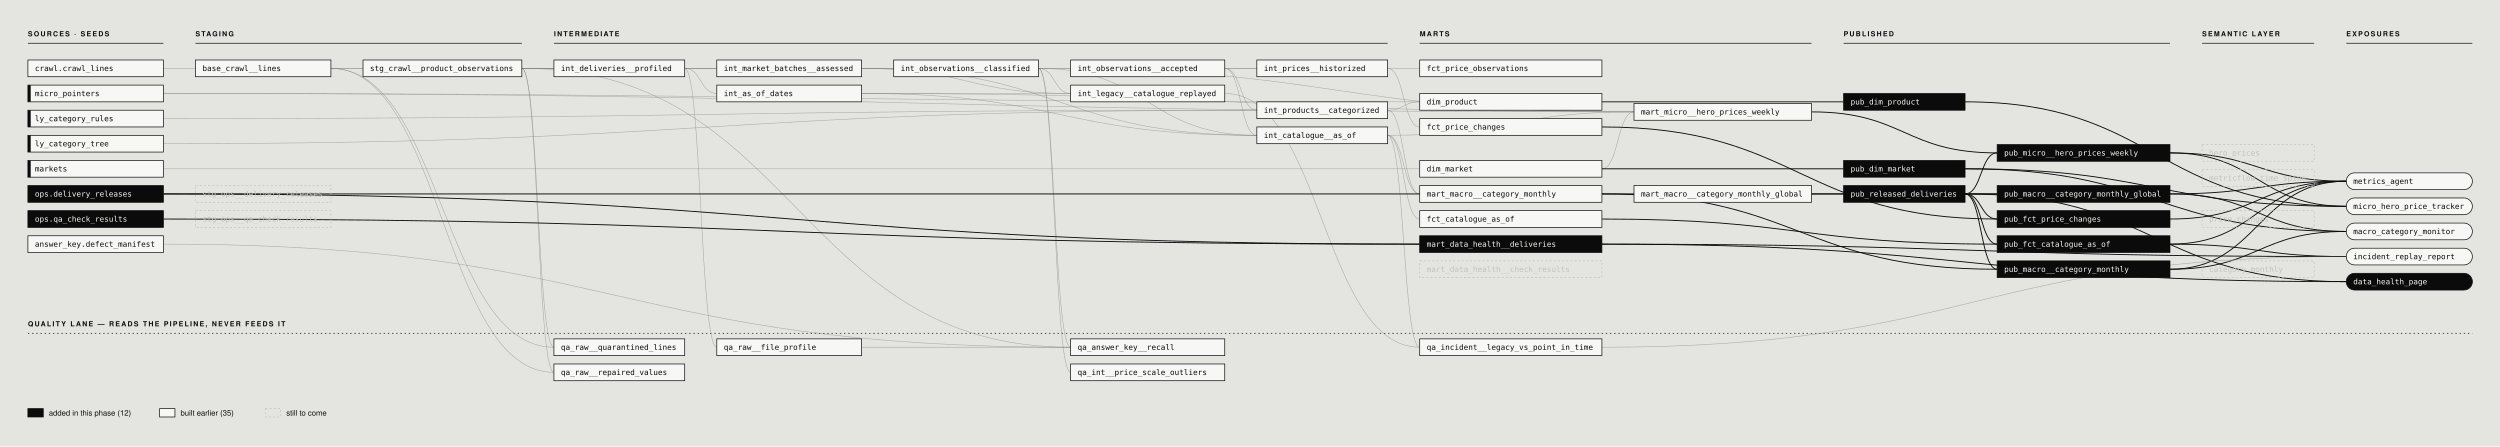
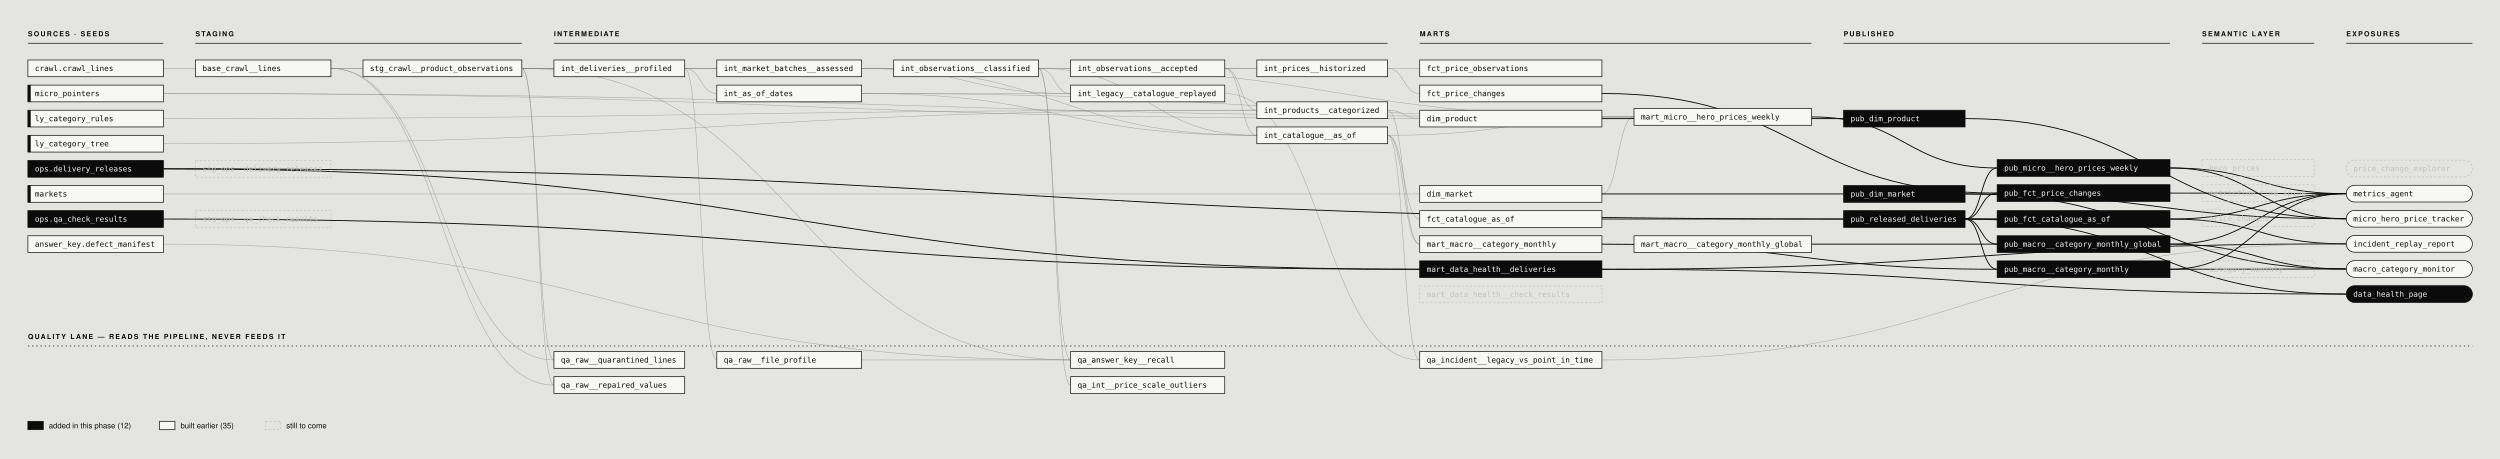
- <svg xmlns="http://www.w3.org/2000/svg" viewBox="0 0 3584 640" width="3584" height="640" role="img" aria-label="Lineage after Phase 5a: Delivery gate - write, audit, publish">
+ <svg xmlns="http://www.w3.org/2000/svg" viewBox="0 0 3584 658" width="3584" height="658" role="img" aria-label="Lineage after Phase 5a: Delivery gate - write, audit, publish">
  <rect width="100%" height="100%" fill="#E4E4E1" />
  <text x="40.0" y="52" font-family="'Inter Tight', 'Helvetica Neue', Helvetica, Arial, sans-serif" font-size="10" font-weight="700" letter-spacing="1.8" fill="#0B0B0B">SOURCES · SEEDS</text>
  <line x1="40.0" y1="62" x2="234.2" y2="62" stroke="#0B0B0B" stroke-width="1" />
  <text x="280.2" y="52" font-family="'Inter Tight', 'Helvetica Neue', Helvetica, Arial, sans-serif" font-size="10" font-weight="700" letter-spacing="1.8" fill="#0B0B0B">STAGING</text>
  <line x1="280.2" y1="62" x2="748.1" y2="62" stroke="#0B0B0B" stroke-width="1" />
  <text x="794.1" y="52" font-family="'Inter Tight', 'Helvetica Neue', Helvetica, Arial, sans-serif" font-size="10" font-weight="700" letter-spacing="1.8" fill="#0B0B0B">INTERMEDIATE</text>
  <line x1="794.1" y1="62" x2="1989.3" y2="62" stroke="#0B0B0B" stroke-width="1" />
  <text x="2035.3" y="52" font-family="'Inter Tight', 'Helvetica Neue', Helvetica, Arial, sans-serif" font-size="10" font-weight="700" letter-spacing="1.8" fill="#0B0B0B">MARTS</text>
  <line x1="2035.3" y1="62" x2="2597.0" y2="62" stroke="#0B0B0B" stroke-width="1" />
  <text x="2643.0" y="52" font-family="'Inter Tight', 'Helvetica Neue', Helvetica, Arial, sans-serif" font-size="10" font-weight="700" letter-spacing="1.8" fill="#0B0B0B">PUBLISHED</text>
  <line x1="2643.0" y1="62" x2="3110.9" y2="62" stroke="#0B0B0B" stroke-width="1" />
  <text x="3156.9" y="52" font-family="'Inter Tight', 'Helvetica Neue', Helvetica, Arial, sans-serif" font-size="10" font-weight="700" letter-spacing="1.8" fill="#0B0B0B">SEMANTIC LAYER</text>
  <line x1="3156.9" y1="62" x2="3317.6" y2="62" stroke="#0B0B0B" stroke-width="1" />
  <text x="3363.6" y="52" font-family="'Inter Tight', 'Helvetica Neue', Helvetica, Arial, sans-serif" font-size="10" font-weight="700" letter-spacing="1.8" fill="#0B0B0B">EXPOSURES</text>
  <line x1="3363.6" y1="62" x2="3544.4" y2="62" stroke="#0B0B0B" stroke-width="1" />
-   <text x="40" y="467.8" font-family="'Inter Tight', 'Helvetica Neue', Helvetica, Arial, sans-serif" font-size="10" font-weight="700" letter-spacing="1.8" fill="#0B0B0B">QUALITY LANE — READS THE PIPELINE, NEVER FEEDS IT</text>
-   <line x1="40" y1="477.8" x2="3544.4" y2="477.8" stroke="#0B0B0B" stroke-width="1" stroke-dasharray="2 4" />
+   <text x="40" y="486.0" font-family="'Inter Tight', 'Helvetica Neue', Helvetica, Arial, sans-serif" font-size="10" font-weight="700" letter-spacing="1.8" fill="#0B0B0B">QUALITY LANE — READS THE PIPELINE, NEVER FEEDS IT</text>
+   <line x1="40" y1="496.0" x2="3544.4" y2="496.0" stroke="#0B0B0B" stroke-width="1" stroke-dasharray="2 4" />
  <g class="edges">
    <path d="M474.4,98.0 C634.3,98.0 634.3,98.0 794.1,98.0" fill="none" stroke="#7A7A74" stroke-width="0.8" stroke-opacity="0.55" />
-     <path d="M474.4,98.0 C634.3,98.0 634.3,497.8 794.1,497.8" fill="none" stroke="#7A7A74" stroke-width="0.8" stroke-opacity="0.55" />
-     <path d="M474.4,98.0 C634.3,98.0 634.3,533.8 794.1,533.8" fill="none" stroke="#7A7A74" stroke-width="0.8" stroke-opacity="0.55" />
+     <path d="M474.4,98.0 C634.3,98.0 634.3,516.0 794.1,516.0" fill="none" stroke="#7A7A74" stroke-width="0.8" stroke-opacity="0.55" />
+     <path d="M474.4,98.0 C634.3,98.0 634.3,552.0 794.1,552.0" fill="none" stroke="#7A7A74" stroke-width="0.8" stroke-opacity="0.55" />
    <path d="M474.4,98.0 C498.4,98.0 496.4,98.0 520.4,98.0" fill="none" stroke="#7A7A74" stroke-width="0.8" stroke-opacity="0.55" />
-     <path d="M2296.5,242.0 C2320.5,242.0 2318.5,160.4 2342.5,160.4" fill="none" stroke="#7A7A74" stroke-width="0.8" stroke-opacity="0.55" />
-     <path d="M2296.5,242.0 C2469.8,242.0 2469.8,242.0 2643.0,242.0" fill="none" stroke="#0B0B0B" stroke-width="1.3" stroke-opacity="1" />
-     <path d="M2296.5,146.0 C2469.8,146.0 2469.8,146.0 2643.0,146.0" fill="none" stroke="#0B0B0B" stroke-width="1.3" stroke-opacity="1" />
-     <path d="M2296.5,314.0 C2579.8,314.0 2579.8,350.0 2863.1,350.0" fill="none" stroke="#0B0B0B" stroke-width="1.3" stroke-opacity="1" />
-     <path d="M2296.5,182.0 C2579.8,182.0 2579.8,314.0 2863.1,314.0" fill="none" stroke="#0B0B0B" stroke-width="1.3" stroke-opacity="1" />
+     <path d="M2296.5,278.0 C2320.5,278.0 2318.5,167.6 2342.5,167.6" fill="none" stroke="#7A7A74" stroke-width="0.8" stroke-opacity="0.55" />
+     <path d="M2296.5,278.0 C2469.8,278.0 2469.8,278.0 2643.0,278.0" fill="none" stroke="#0B0B0B" stroke-width="1.3" stroke-opacity="1" />
+     <path d="M2296.5,170.0 C2469.8,170.0 2469.8,170.0 2643.0,170.0" fill="none" stroke="#0B0B0B" stroke-width="1.3" stroke-opacity="1" />
+     <path d="M2296.5,314.0 C2579.8,314.0 2579.8,314.0 2863.1,314.0" fill="none" stroke="#0B0B0B" stroke-width="1.3" stroke-opacity="1" />
+     <path d="M2296.5,134.0 C2579.8,134.0 2579.8,276.8 2863.1,276.8" fill="none" stroke="#0B0B0B" stroke-width="1.3" stroke-opacity="1" />
    <path d="M1235.2,134.0 C1518.5,134.0 1518.5,194.0 1801.8,194.0" fill="none" stroke="#7A7A74" stroke-width="0.8" stroke-opacity="0.55" />
    <path d="M1235.2,134.0 C1385.0,134.0 1385.0,134.0 1534.8,134.0" fill="none" stroke="#7A7A74" stroke-width="0.8" stroke-opacity="0.55" />
-     <path d="M1235.2,134.0 C1788.8,134.0 1788.8,160.4 2342.5,160.4" fill="none" stroke="#7A7A74" stroke-width="0.8" stroke-opacity="0.55" />
+     <path d="M1235.2,134.0 C1788.8,134.0 1788.8,167.6 2342.5,167.6" fill="none" stroke="#7A7A74" stroke-width="0.8" stroke-opacity="0.55" />
    <path d="M1989.3,194.0 C2013.3,194.0 2011.3,314.0 2035.3,314.0" fill="none" stroke="#7A7A74" stroke-width="0.8" stroke-opacity="0.55" />
-     <path d="M1989.3,194.0 C2013.3,194.0 2011.3,278.0 2035.3,278.0" fill="none" stroke="#7A7A74" stroke-width="0.8" stroke-opacity="0.55" />
-     <path d="M1989.3,194.0 C2165.9,194.0 2165.9,160.4 2342.5,160.4" fill="none" stroke="#7A7A74" stroke-width="0.8" stroke-opacity="0.55" />
-     <path d="M1989.3,194.0 C2013.3,194.0 2011.3,497.8 2035.3,497.8" fill="none" stroke="#7A7A74" stroke-width="0.8" stroke-opacity="0.55" />
+     <path d="M1989.3,194.0 C2013.3,194.0 2011.3,350.0 2035.3,350.0" fill="none" stroke="#7A7A74" stroke-width="0.8" stroke-opacity="0.55" />
+     <path d="M1989.3,194.0 C2165.9,194.0 2165.9,167.6 2342.5,167.6" fill="none" stroke="#7A7A74" stroke-width="0.8" stroke-opacity="0.55" />
+     <path d="M1989.3,194.0 C2013.3,194.0 2011.3,516.0 2035.3,516.0" fill="none" stroke="#7A7A74" stroke-width="0.8" stroke-opacity="0.55" />
    <path d="M981.6,98.0 C1005.6,98.0 1003.6,134.0 1027.6,134.0" fill="none" stroke="#7A7A74" stroke-width="0.8" stroke-opacity="0.55" />
    <path d="M981.6,98.0 C1005.6,98.0 1003.6,98.0 1027.6,98.0" fill="none" stroke="#7A7A74" stroke-width="0.8" stroke-opacity="0.55" />
-     <path d="M981.6,98.0 C1005.6,98.0 1003.6,497.8 1027.6,497.8" fill="none" stroke="#7A7A74" stroke-width="0.8" stroke-opacity="0.55" />
-     <path d="M1755.8,134.0 C1895.5,134.0 1895.5,497.8 2035.3,497.8" fill="none" stroke="#7A7A74" stroke-width="0.8" stroke-opacity="0.55" />
+     <path d="M981.6,98.0 C1005.6,98.0 1003.6,516.0 1027.6,516.0" fill="none" stroke="#7A7A74" stroke-width="0.8" stroke-opacity="0.55" />
+     <path d="M1755.8,134.0 C1895.5,134.0 1895.5,516.0 2035.3,516.0" fill="none" stroke="#7A7A74" stroke-width="0.8" stroke-opacity="0.55" />
    <path d="M1235.2,98.0 C1518.5,98.0 1518.5,194.0 1801.8,194.0" fill="none" stroke="#7A7A74" stroke-width="0.8" stroke-opacity="0.55" />
    <path d="M1235.2,98.0 C1385.0,98.0 1385.0,134.0 1534.8,134.0" fill="none" stroke="#7A7A74" stroke-width="0.8" stroke-opacity="0.55" />
    <path d="M1235.2,98.0 C1259.2,98.0 1257.2,98.0 1281.2,98.0" fill="none" stroke="#7A7A74" stroke-width="0.8" stroke-opacity="0.55" />
    <path d="M1755.8,98.0 C1895.5,98.0 1895.5,98.0 2035.3,98.0" fill="none" stroke="#7A7A74" stroke-width="0.8" stroke-opacity="0.55" />
    <path d="M1755.8,98.0 C1779.8,98.0 1777.8,194.0 1801.8,194.0" fill="none" stroke="#7A7A74" stroke-width="0.8" stroke-opacity="0.55" />
    <path d="M1755.8,98.0 C1779.8,98.0 1777.8,98.0 1801.8,98.0" fill="none" stroke="#7A7A74" stroke-width="0.8" stroke-opacity="0.55" />
    <path d="M1755.8,98.0 C1779.8,98.0 1777.8,158.0 1801.8,158.0" fill="none" stroke="#7A7A74" stroke-width="0.8" stroke-opacity="0.55" />
    <path d="M1488.8,98.0 C1645.3,98.0 1645.3,194.0 1801.8,194.0" fill="none" stroke="#7A7A74" stroke-width="0.8" stroke-opacity="0.55" />
    <path d="M1488.8,98.0 C1512.8,98.0 1510.8,134.0 1534.8,134.0" fill="none" stroke="#7A7A74" stroke-width="0.8" stroke-opacity="0.55" />
    <path d="M1488.8,98.0 C1512.8,98.0 1510.8,98.0 1534.8,98.0" fill="none" stroke="#7A7A74" stroke-width="0.8" stroke-opacity="0.55" />
-     <path d="M1488.8,98.0 C1915.7,98.0 1915.7,160.4 2342.5,160.4" fill="none" stroke="#7A7A74" stroke-width="0.8" stroke-opacity="0.55" />
-     <path d="M1488.8,98.0 C1512.8,98.0 1510.8,497.8 1534.8,497.8" fill="none" stroke="#7A7A74" stroke-width="0.8" stroke-opacity="0.55" />
-     <path d="M1488.8,98.0 C1512.8,98.0 1510.8,533.8 1534.8,533.8" fill="none" stroke="#7A7A74" stroke-width="0.8" stroke-opacity="0.55" />
-     <path d="M1989.3,98.0 C2013.3,98.0 2011.3,182.0 2035.3,182.0" fill="none" stroke="#7A7A74" stroke-width="0.8" stroke-opacity="0.55" />
-     <path d="M1989.3,158.0 C2013.3,158.0 2011.3,146.0 2035.3,146.0" fill="none" stroke="#7A7A74" stroke-width="0.8" stroke-opacity="0.55" />
-     <path d="M1989.3,158.0 C2013.3,158.0 2011.3,278.0 2035.3,278.0" fill="none" stroke="#7A7A74" stroke-width="0.8" stroke-opacity="0.55" />
-     <path d="M2296.5,350.0 C2830.1,350.0 2830.1,403.8 3363.6,403.8" fill="none" stroke="#0B0B0B" stroke-width="1.3" stroke-opacity="1" />
-     <path d="M2296.5,350.0 C2830.1,350.0 2830.1,367.8 3363.6,367.8" fill="none" stroke="#0B0B0B" stroke-width="1.3" stroke-opacity="1" />
-     <path d="M2296.5,278.0 C2320.5,278.0 2318.5,278.0 2342.5,278.0" fill="none" stroke="#7A7A74" stroke-width="0.8" stroke-opacity="0.55" />
-     <path d="M2296.5,278.0 C2579.8,278.0 2579.8,386.0 2863.1,386.0" fill="none" stroke="#0B0B0B" stroke-width="1.3" stroke-opacity="1" />
-     <path d="M2597.0,278.0 C2730.1,278.0 2730.1,278.0 2863.1,278.0" fill="none" stroke="#0B0B0B" stroke-width="1.3" stroke-opacity="1" />
-     <path d="M2597.0,160.4 C2730.1,160.4 2730.1,219.2 2863.1,219.2" fill="none" stroke="#0B0B0B" stroke-width="1.3" stroke-opacity="1" />
-     <path d="M2817.1,242.0 C3090.3,242.0 3090.3,331.8 3363.6,331.8" fill="none" stroke="#0B0B0B" stroke-width="1.3" stroke-opacity="1" />
-     <path d="M2817.1,242.0 C3090.3,242.0 3090.3,295.8 3363.6,295.8" fill="none" stroke="#0B0B0B" stroke-width="1.3" stroke-opacity="1" />
-     <path d="M2817.1,146.0 C3090.3,146.0 3090.3,295.8 3363.6,295.8" fill="none" stroke="#0B0B0B" stroke-width="1.3" stroke-opacity="1" />
-     <path d="M3110.9,350.0 C3237.2,350.0 3237.2,367.8 3363.6,367.8" fill="none" stroke="#0B0B0B" stroke-width="1.3" stroke-opacity="1" />
-     <path d="M3110.9,350.0 C3237.2,350.0 3237.2,259.8 3363.6,259.8" fill="none" stroke="#0B0B0B" stroke-width="1.3" stroke-opacity="1" />
-     <path d="M3110.9,314.0 C3237.2,314.0 3237.2,259.8 3363.6,259.8" fill="none" stroke="#0B0B0B" stroke-width="1.3" stroke-opacity="1" />
-     <path d="M3110.9,386.0 C3237.2,386.0 3237.2,331.8 3363.6,331.8" fill="none" stroke="#0B0B0B" stroke-width="1.3" stroke-opacity="1" />
-     <path d="M3110.9,386.0 C3237.2,386.0 3237.2,259.8 3363.6,259.8" fill="none" stroke="#0B0B0B" stroke-width="1.3" stroke-opacity="1" />
-     <path d="M3110.9,278.0 C3237.2,278.0 3237.2,331.8 3363.6,331.8" fill="none" stroke="#0B0B0B" stroke-width="1.3" stroke-opacity="1" />
-     <path d="M3110.9,278.0 C3237.2,278.0 3237.2,259.8 3363.6,259.8" fill="none" stroke="#0B0B0B" stroke-width="1.3" stroke-opacity="1" />
-     <path d="M3110.9,219.2 C3237.2,219.2 3237.2,259.8 3363.6,259.8" fill="none" stroke="#0B0B0B" stroke-width="1.3" stroke-opacity="1" />
-     <path d="M3110.9,219.2 C3237.2,219.2 3237.2,295.8 3363.6,295.8" fill="none" stroke="#0B0B0B" stroke-width="1.3" stroke-opacity="1" />
-     <path d="M2817.1,278.0 C3090.3,278.0 3090.3,403.8 3363.6,403.8" fill="none" stroke="#0B0B0B" stroke-width="1.3" stroke-opacity="1" />
-     <path d="M2817.1,278.0 C2841.1,278.0 2839.1,350.0 2863.1,350.0" fill="none" stroke="#0B0B0B" stroke-width="1.3" stroke-opacity="1" />
-     <path d="M2817.1,278.0 C2841.1,278.0 2839.1,314.0 2863.1,314.0" fill="none" stroke="#0B0B0B" stroke-width="1.3" stroke-opacity="1" />
-     <path d="M2817.1,278.0 C2841.1,278.0 2839.1,386.0 2863.1,386.0" fill="none" stroke="#0B0B0B" stroke-width="1.3" stroke-opacity="1" />
-     <path d="M2817.1,278.0 C2841.1,278.0 2839.1,278.0 2863.1,278.0" fill="none" stroke="#0B0B0B" stroke-width="1.3" stroke-opacity="1" />
-     <path d="M2817.1,278.0 C2841.1,278.0 2839.1,219.2 2863.1,219.2" fill="none" stroke="#0B0B0B" stroke-width="1.3" stroke-opacity="1" />
-     <path d="M2296.5,497.8 C2830.1,497.8 2830.1,367.8 3363.6,367.8" fill="none" stroke="#7A7A74" stroke-width="0.8" stroke-opacity="0.55" />
-     <path d="M1235.2,497.8 C1385.0,497.8 1385.0,497.8 1534.8,497.8" fill="none" stroke="#7A7A74" stroke-width="0.8" stroke-opacity="0.55" />
+     <path d="M1488.8,98.0 C1915.7,98.0 1915.7,167.6 2342.5,167.6" fill="none" stroke="#7A7A74" stroke-width="0.8" stroke-opacity="0.55" />
+     <path d="M1488.8,98.0 C1512.8,98.0 1510.8,516.0 1534.8,516.0" fill="none" stroke="#7A7A74" stroke-width="0.8" stroke-opacity="0.55" />
+     <path d="M1488.8,98.0 C1512.8,98.0 1510.8,552.0 1534.8,552.0" fill="none" stroke="#7A7A74" stroke-width="0.8" stroke-opacity="0.55" />
+     <path d="M1989.3,98.0 C2013.3,98.0 2011.3,134.0 2035.3,134.0" fill="none" stroke="#7A7A74" stroke-width="0.8" stroke-opacity="0.55" />
+     <path d="M1989.3,158.0 C2013.3,158.0 2011.3,170.0 2035.3,170.0" fill="none" stroke="#7A7A74" stroke-width="0.8" stroke-opacity="0.55" />
+     <path d="M1989.3,158.0 C2013.3,158.0 2011.3,350.0 2035.3,350.0" fill="none" stroke="#7A7A74" stroke-width="0.8" stroke-opacity="0.55" />
+     <path d="M2296.5,386.0 C2830.1,386.0 2830.1,421.6 3363.6,421.6" fill="none" stroke="#0B0B0B" stroke-width="1.3" stroke-opacity="1" />
+     <path d="M2296.5,386.0 C2830.1,386.0 2830.1,349.6 3363.6,349.6" fill="none" stroke="#0B0B0B" stroke-width="1.3" stroke-opacity="1" />
+     <path d="M2296.5,350.0 C2320.5,350.0 2318.5,350.0 2342.5,350.0" fill="none" stroke="#7A7A74" stroke-width="0.8" stroke-opacity="0.55" />
+     <path d="M2296.5,350.0 C2579.8,350.0 2579.8,386.0 2863.1,386.0" fill="none" stroke="#0B0B0B" stroke-width="1.3" stroke-opacity="1" />
+     <path d="M2597.0,350.0 C2730.1,350.0 2730.1,350.0 2863.1,350.0" fill="none" stroke="#0B0B0B" stroke-width="1.3" stroke-opacity="1" />
+     <path d="M2597.0,167.6 C2730.1,167.6 2730.1,240.8 2863.1,240.8" fill="none" stroke="#0B0B0B" stroke-width="1.3" stroke-opacity="1" />
+     <path d="M2817.1,278.0 C3090.3,278.0 3090.3,385.6 3363.6,385.6" fill="none" stroke="#0B0B0B" stroke-width="1.3" stroke-opacity="1" />
+     <path d="M2817.1,278.0 C3090.3,278.0 3090.3,313.6 3363.6,313.6" fill="none" stroke="#0B0B0B" stroke-width="1.3" stroke-opacity="1" />
+     <path d="M2817.1,170.0 C3090.3,170.0 3090.3,313.6 3363.6,313.6" fill="none" stroke="#0B0B0B" stroke-width="1.3" stroke-opacity="1" />
+     <path d="M3110.9,314.0 C3237.2,314.0 3237.2,349.6 3363.6,349.6" fill="none" stroke="#0B0B0B" stroke-width="1.3" stroke-opacity="1" />
+     <path d="M3110.9,314.0 C3237.2,314.0 3237.2,277.6 3363.6,277.6" fill="none" stroke="#0B0B0B" stroke-width="1.3" stroke-opacity="1" />
+     <path d="M3110.9,276.8 C3237.2,276.8 3237.2,277.6 3363.6,277.6" fill="none" stroke="#0B0B0B" stroke-width="1.3" stroke-opacity="1" />
+     <path d="M3110.9,386.0 C3237.2,386.0 3237.2,385.6 3363.6,385.6" fill="none" stroke="#0B0B0B" stroke-width="1.3" stroke-opacity="1" />
+     <path d="M3110.9,386.0 C3237.2,386.0 3237.2,277.6 3363.6,277.6" fill="none" stroke="#0B0B0B" stroke-width="1.3" stroke-opacity="1" />
+     <path d="M3110.9,350.0 C3237.2,350.0 3237.2,385.6 3363.6,385.6" fill="none" stroke="#0B0B0B" stroke-width="1.3" stroke-opacity="1" />
+     <path d="M3110.9,350.0 C3237.2,350.0 3237.2,277.6 3363.6,277.6" fill="none" stroke="#0B0B0B" stroke-width="1.3" stroke-opacity="1" />
+     <path d="M3110.9,240.8 C3237.2,240.8 3237.2,277.6 3363.6,277.6" fill="none" stroke="#0B0B0B" stroke-width="1.3" stroke-opacity="1" />
+     <path d="M3110.9,240.8 C3237.2,240.8 3237.2,313.6 3363.6,313.6" fill="none" stroke="#0B0B0B" stroke-width="1.3" stroke-opacity="1" />
+     <path d="M2817.1,314.0 C3090.3,314.0 3090.3,421.6 3363.6,421.6" fill="none" stroke="#0B0B0B" stroke-width="1.3" stroke-opacity="1" />
+     <path d="M2817.1,314.0 C2841.1,314.0 2839.1,314.0 2863.1,314.0" fill="none" stroke="#0B0B0B" stroke-width="1.3" stroke-opacity="1" />
+     <path d="M2817.1,314.0 C2841.1,314.0 2839.1,276.8 2863.1,276.8" fill="none" stroke="#0B0B0B" stroke-width="1.3" stroke-opacity="1" />
+     <path d="M2817.1,314.0 C2841.1,314.0 2839.1,386.0 2863.1,386.0" fill="none" stroke="#0B0B0B" stroke-width="1.3" stroke-opacity="1" />
+     <path d="M2817.1,314.0 C2841.1,314.0 2839.1,350.0 2863.1,350.0" fill="none" stroke="#0B0B0B" stroke-width="1.3" stroke-opacity="1" />
+     <path d="M2817.1,314.0 C2841.1,314.0 2839.1,240.8 2863.1,240.8" fill="none" stroke="#0B0B0B" stroke-width="1.3" stroke-opacity="1" />
+     <path d="M2296.5,516.0 C2830.1,516.0 2830.1,349.6 3363.6,349.6" fill="none" stroke="#7A7A74" stroke-width="0.8" stroke-opacity="0.55" />
+     <path d="M1235.2,516.0 C1385.0,516.0 1385.0,516.0 1534.8,516.0" fill="none" stroke="#7A7A74" stroke-width="0.8" stroke-opacity="0.55" />
    <path d="M748.1,98.0 C772.1,98.0 770.1,98.0 794.1,98.0" fill="none" stroke="#7A7A74" stroke-width="0.8" stroke-opacity="0.55" />
    <path d="M748.1,98.0 C887.9,98.0 887.9,98.0 1027.6,98.0" fill="none" stroke="#7A7A74" stroke-width="0.8" stroke-opacity="0.55" />
    <path d="M748.1,98.0 C1014.7,98.0 1014.7,98.0 1281.2,98.0" fill="none" stroke="#7A7A74" stroke-width="0.8" stroke-opacity="0.55" />
-     <path d="M748.1,98.0 C1141.5,98.0 1141.5,497.8 1534.8,497.8" fill="none" stroke="#7A7A74" stroke-width="0.8" stroke-opacity="0.55" />
-     <path d="M748.1,98.0 C772.1,98.0 770.1,497.8 794.1,497.8" fill="none" stroke="#7A7A74" stroke-width="0.8" stroke-opacity="0.55" />
-     <path d="M748.1,98.0 C772.1,98.0 770.1,533.8 794.1,533.8" fill="none" stroke="#7A7A74" stroke-width="0.8" stroke-opacity="0.55" />
+     <path d="M748.1,98.0 C1141.5,98.0 1141.5,516.0 1534.8,516.0" fill="none" stroke="#7A7A74" stroke-width="0.8" stroke-opacity="0.55" />
+     <path d="M748.1,98.0 C772.1,98.0 770.1,516.0 794.1,516.0" fill="none" stroke="#7A7A74" stroke-width="0.8" stroke-opacity="0.55" />
+     <path d="M748.1,98.0 C772.1,98.0 770.1,552.0 794.1,552.0" fill="none" stroke="#7A7A74" stroke-width="0.8" stroke-opacity="0.55" />
    <path d="M234.2,170.0 C1018.0,170.0 1018.0,158.0 1801.8,158.0" fill="none" stroke="#7A7A74" stroke-width="0.8" stroke-opacity="0.55" />
    <path d="M234.2,206.0 C1018.0,206.0 1018.0,158.0 1801.8,158.0" fill="none" stroke="#7A7A74" stroke-width="0.8" stroke-opacity="0.55" />
-     <path d="M234.2,242.0 C1134.8,242.0 1134.8,242.0 2035.3,242.0" fill="none" stroke="#7A7A74" stroke-width="0.8" stroke-opacity="0.55" />
-     <path d="M234.2,134.0 C1134.8,134.0 1134.8,146.0 2035.3,146.0" fill="none" stroke="#7A7A74" stroke-width="0.8" stroke-opacity="0.55" />
-     <path d="M234.2,134.0 C1288.4,134.0 1288.3,160.4 2342.5,160.4" fill="none" stroke="#7A7A74" stroke-width="0.8" stroke-opacity="0.55" />
-     <path d="M234.2,350.0 C884.5,350.0 884.5,497.8 1534.8,497.8" fill="none" stroke="#7A7A74" stroke-width="0.8" stroke-opacity="0.55" />
+     <path d="M234.2,278.0 C1134.8,278.0 1134.8,278.0 2035.3,278.0" fill="none" stroke="#7A7A74" stroke-width="0.8" stroke-opacity="0.55" />
+     <path d="M234.2,134.0 C1134.8,134.0 1134.8,170.0 2035.3,170.0" fill="none" stroke="#7A7A74" stroke-width="0.8" stroke-opacity="0.55" />
+     <path d="M234.2,134.0 C1288.4,134.0 1288.3,167.6 2342.5,167.6" fill="none" stroke="#7A7A74" stroke-width="0.8" stroke-opacity="0.55" />
+     <path d="M234.2,350.0 C884.5,350.0 884.5,516.0 1534.8,516.0" fill="none" stroke="#7A7A74" stroke-width="0.8" stroke-opacity="0.55" />
    <path d="M234.2,98.0 C258.2,98.0 256.2,98.0 280.2,98.0" fill="none" stroke="#7A7A74" stroke-width="0.8" stroke-opacity="0.55" />
-     <path d="M234.2,278.0 C1134.8,278.0 1134.8,350.0 2035.3,350.0" fill="none" stroke="#0B0B0B" stroke-width="1.3" stroke-opacity="1" />
-     <path d="M234.2,278.0 C1438.6,278.0 1438.6,278.0 2643.0,278.0" fill="none" stroke="#0B0B0B" stroke-width="1.3" stroke-opacity="1" />
-     <path d="M234.2,314.0 C1134.8,314.0 1134.8,350.0 2035.3,350.0" fill="none" stroke="#0B0B0B" stroke-width="1.3" stroke-opacity="1" />
+     <path d="M234.2,242.0 C1134.8,242.0 1134.8,386.0 2035.3,386.0" fill="none" stroke="#0B0B0B" stroke-width="1.3" stroke-opacity="1" />
+     <path d="M234.2,242.0 C1438.6,242.0 1438.6,314.0 2643.0,314.0" fill="none" stroke="#0B0B0B" stroke-width="1.3" stroke-opacity="1" />
+     <path d="M234.2,314.0 C1134.8,314.0 1134.8,386.0 2035.3,386.0" fill="none" stroke="#0B0B0B" stroke-width="1.3" stroke-opacity="1" />
  </g>
  <g class="nodes">
    <g class="node new" data-id="exposure.balenciaga_pricing.data_health_page">
-       <rect x="3363.6" y="391.8" width="180.8" height="24" rx="12.0" fill="#0B0B0B" stroke="#0B0B0B" stroke-width="1" />
-       <text x="3373.6" y="407.6" font-family="'JetBrains Mono', 'SFMono-Regular', Menlo, Consolas, monospace" font-size="11" fill="#F7F7F5">data_health_page</text>
+       <rect x="3363.6" y="409.6" width="180.8" height="24" rx="12.0" fill="#0B0B0B" stroke="#0B0B0B" stroke-width="1" />
+       <text x="3373.6" y="425.4" font-family="'JetBrains Mono', 'SFMono-Regular', Menlo, Consolas, monospace" font-size="11" fill="#F7F7F5">data_health_page</text>
    </g>
    <g class="node built" data-id="exposure.balenciaga_pricing.incident_replay_report">
-       <rect x="3363.6" y="355.8" width="180.8" height="24" rx="12.0" fill="#F7F7F5" stroke="#0B0B0B" stroke-width="1" />
-       <text x="3373.6" y="371.6" font-family="'JetBrains Mono', 'SFMono-Regular', Menlo, Consolas, monospace" font-size="11" fill="#0B0B0B">incident_replay_report</text>
+       <rect x="3363.6" y="337.6" width="180.8" height="24" rx="12.0" fill="#F7F7F5" stroke="#0B0B0B" stroke-width="1" />
+       <text x="3373.6" y="353.4" font-family="'JetBrains Mono', 'SFMono-Regular', Menlo, Consolas, monospace" font-size="11" fill="#0B0B0B">incident_replay_report</text>
    </g>
    <g class="node built" data-id="exposure.balenciaga_pricing.macro_category_monitor">
-       <rect x="3363.6" y="319.8" width="180.8" height="24" rx="12.0" fill="#F7F7F5" stroke="#0B0B0B" stroke-width="1" />
-       <text x="3373.6" y="335.6" font-family="'JetBrains Mono', 'SFMono-Regular', Menlo, Consolas, monospace" font-size="11" fill="#0B0B0B">macro_category_monitor</text>
+       <rect x="3363.6" y="373.6" width="180.8" height="24" rx="12.0" fill="#F7F7F5" stroke="#0B0B0B" stroke-width="1" />
+       <text x="3373.6" y="389.4" font-family="'JetBrains Mono', 'SFMono-Regular', Menlo, Consolas, monospace" font-size="11" fill="#0B0B0B">macro_category_monitor</text>
    </g>
    <g class="node built" data-id="exposure.balenciaga_pricing.metrics_agent">
-       <rect x="3363.6" y="247.8" width="180.8" height="24" rx="12.0" fill="#F7F7F5" stroke="#0B0B0B" stroke-width="1" />
-       <text x="3373.6" y="263.6" font-family="'JetBrains Mono', 'SFMono-Regular', Menlo, Consolas, monospace" font-size="11" fill="#0B0B0B">metrics_agent</text>
+       <rect x="3363.6" y="265.6" width="180.8" height="24" rx="12.0" fill="#F7F7F5" stroke="#0B0B0B" stroke-width="1" />
+       <text x="3373.6" y="281.4" font-family="'JetBrains Mono', 'SFMono-Regular', Menlo, Consolas, monospace" font-size="11" fill="#0B0B0B">metrics_agent</text>
    </g>
    <g class="node built" data-id="exposure.balenciaga_pricing.micro_hero_price_tracker">
-       <rect x="3363.6" y="283.8" width="180.8" height="24" rx="12.0" fill="#F7F7F5" stroke="#0B0B0B" stroke-width="1" />
-       <text x="3373.6" y="299.6" font-family="'JetBrains Mono', 'SFMono-Regular', Menlo, Consolas, monospace" font-size="11" fill="#0B0B0B">micro_hero_price_tracker</text>
+       <rect x="3363.6" y="301.6" width="180.8" height="24" rx="12.0" fill="#F7F7F5" stroke="#0B0B0B" stroke-width="1" />
+       <text x="3373.6" y="317.4" font-family="'JetBrains Mono', 'SFMono-Regular', Menlo, Consolas, monospace" font-size="11" fill="#0B0B0B">micro_hero_price_tracker</text>
+     </g>
+     <g class="node future" data-id="exposure.balenciaga_pricing.price_change_explorer">
+       <rect x="3363.6" y="229.6" width="180.8" height="24" rx="12.0" fill="none" stroke="#C2C2BD" stroke-width="1" stroke-dasharray="3 3" />
+       <text x="3373.6" y="245.4" font-family="'JetBrains Mono', 'SFMono-Regular', Menlo, Consolas, monospace" font-size="11" fill="#C2C2BD">price_change_explorer</text>
    </g>
    <g class="node built" data-id="model.balenciaga_pricing.base_crawl__lines">
      <rect x="280.2" y="86.0" width="194.2" height="24" rx="0" fill="#F7F7F5" stroke="#0B0B0B" stroke-width="1" />
      <text x="290.2" y="101.8" font-family="'JetBrains Mono', 'SFMono-Regular', Menlo, Consolas, monospace" font-size="11" fill="#0B0B0B">base_crawl__lines</text>
    </g>
    <g class="node built" data-id="model.balenciaga_pricing.dim_market">
-       <rect x="2035.3" y="230.0" width="261.2" height="24" rx="0" fill="#F7F7F5" stroke="#0B0B0B" stroke-width="1" />
-       <text x="2045.3" y="245.8" font-family="'JetBrains Mono', 'SFMono-Regular', Menlo, Consolas, monospace" font-size="11" fill="#0B0B0B">dim_market</text>
+       <rect x="2035.3" y="266.0" width="261.2" height="24" rx="0" fill="#F7F7F5" stroke="#0B0B0B" stroke-width="1" />
+       <text x="2045.3" y="281.8" font-family="'JetBrains Mono', 'SFMono-Regular', Menlo, Consolas, monospace" font-size="11" fill="#0B0B0B">dim_market</text>
    </g>
    <g class="node built" data-id="model.balenciaga_pricing.dim_product">
-       <rect x="2035.3" y="134.0" width="261.2" height="24" rx="0" fill="#F7F7F5" stroke="#0B0B0B" stroke-width="1" />
-       <text x="2045.3" y="149.8" font-family="'JetBrains Mono', 'SFMono-Regular', Menlo, Consolas, monospace" font-size="11" fill="#0B0B0B">dim_product</text>
+       <rect x="2035.3" y="158.0" width="261.2" height="24" rx="0" fill="#F7F7F5" stroke="#0B0B0B" stroke-width="1" />
+       <text x="2045.3" y="173.8" font-family="'JetBrains Mono', 'SFMono-Regular', Menlo, Consolas, monospace" font-size="11" fill="#0B0B0B">dim_product</text>
    </g>
    <g class="node built" data-id="model.balenciaga_pricing.fct_catalogue_as_of">
      <rect x="2035.3" y="302.0" width="261.2" height="24" rx="0" fill="#F7F7F5" stroke="#0B0B0B" stroke-width="1" />
      <text x="2045.3" y="317.8" font-family="'JetBrains Mono', 'SFMono-Regular', Menlo, Consolas, monospace" font-size="11" fill="#0B0B0B">fct_catalogue_as_of</text>
    </g>
    <g class="node built" data-id="model.balenciaga_pricing.fct_price_changes">
-       <rect x="2035.3" y="170.0" width="261.2" height="24" rx="0" fill="#F7F7F5" stroke="#0B0B0B" stroke-width="1" />
-       <text x="2045.3" y="185.8" font-family="'JetBrains Mono', 'SFMono-Regular', Menlo, Consolas, monospace" font-size="11" fill="#0B0B0B">fct_price_changes</text>
+       <rect x="2035.3" y="122.0" width="261.2" height="24" rx="0" fill="#F7F7F5" stroke="#0B0B0B" stroke-width="1" />
+       <text x="2045.3" y="137.8" font-family="'JetBrains Mono', 'SFMono-Regular', Menlo, Consolas, monospace" font-size="11" fill="#0B0B0B">fct_price_changes</text>
    </g>
    <g class="node built" data-id="model.balenciaga_pricing.fct_price_observations">
      <rect x="2035.3" y="86.0" width="261.2" height="24" rx="0" fill="#F7F7F5" stroke="#0B0B0B" stroke-width="1" />
      <text x="2045.3" y="101.8" font-family="'JetBrains Mono', 'SFMono-Regular', Menlo, Consolas, monospace" font-size="11" fill="#0B0B0B">fct_price_observations</text>
    </g>
    <g class="node built" data-id="model.balenciaga_pricing.int_as_of_dates">
      <rect x="1027.6" y="122.0" width="207.6" height="24" rx="0" fill="#F7F7F5" stroke="#0B0B0B" stroke-width="1" />
      <text x="1037.6" y="137.8" font-family="'JetBrains Mono', 'SFMono-Regular', Menlo, Consolas, monospace" font-size="11" fill="#0B0B0B">int_as_of_dates</text>
    </g>
    <g class="node built" data-id="model.balenciaga_pricing.int_catalogue__as_of">
      <rect x="1801.8" y="182.0" width="187.5" height="24" rx="0" fill="#F7F7F5" stroke="#0B0B0B" stroke-width="1" />
      <text x="1811.8" y="197.8" font-family="'JetBrains Mono', 'SFMono-Regular', Menlo, Consolas, monospace" font-size="11" fill="#0B0B0B">int_catalogue__as_of</text>
    </g>
    <g class="node built" data-id="model.balenciaga_pricing.int_deliveries__profiled">
      <rect x="794.1" y="86.0" width="187.5" height="24" rx="0" fill="#F7F7F5" stroke="#0B0B0B" stroke-width="1" />
      <text x="804.1" y="101.8" font-family="'JetBrains Mono', 'SFMono-Regular', Menlo, Consolas, monospace" font-size="11" fill="#0B0B0B">int_deliveries__profiled</text>
    </g>
    <g class="node built" data-id="model.balenciaga_pricing.int_legacy__catalogue_replayed">
      <rect x="1534.8" y="122.0" width="221.0" height="24" rx="0" fill="#F7F7F5" stroke="#0B0B0B" stroke-width="1" />
      <text x="1544.8" y="137.8" font-family="'JetBrains Mono', 'SFMono-Regular', Menlo, Consolas, monospace" font-size="11" fill="#0B0B0B">int_legacy__catalogue_replayed</text>
    </g>
    <g class="node built" data-id="model.balenciaga_pricing.int_market_batches__assessed">
      <rect x="1027.6" y="86.0" width="207.6" height="24" rx="0" fill="#F7F7F5" stroke="#0B0B0B" stroke-width="1" />
      <text x="1037.6" y="101.8" font-family="'JetBrains Mono', 'SFMono-Regular', Menlo, Consolas, monospace" font-size="11" fill="#0B0B0B">int_market_batches__assessed</text>
    </g>
    <g class="node built" data-id="model.balenciaga_pricing.int_observations__accepted">
      <rect x="1534.8" y="86.0" width="221.0" height="24" rx="0" fill="#F7F7F5" stroke="#0B0B0B" stroke-width="1" />
      <text x="1544.8" y="101.8" font-family="'JetBrains Mono', 'SFMono-Regular', Menlo, Consolas, monospace" font-size="11" fill="#0B0B0B">int_observations__accepted</text>
    </g>
    <g class="node built" data-id="model.balenciaga_pricing.int_observations__classified">
      <rect x="1281.2" y="86.0" width="207.6" height="24" rx="0" fill="#F7F7F5" stroke="#0B0B0B" stroke-width="1" />
      <text x="1291.2" y="101.8" font-family="'JetBrains Mono', 'SFMono-Regular', Menlo, Consolas, monospace" font-size="11" fill="#0B0B0B">int_observations__classified</text>
    </g>
    <g class="node built" data-id="model.balenciaga_pricing.int_prices__historized">
      <rect x="1801.8" y="86.0" width="187.5" height="24" rx="0" fill="#F7F7F5" stroke="#0B0B0B" stroke-width="1" />
      <text x="1811.8" y="101.8" font-family="'JetBrains Mono', 'SFMono-Regular', Menlo, Consolas, monospace" font-size="11" fill="#0B0B0B">int_prices__historized</text>
    </g>
    <g class="node built" data-id="model.balenciaga_pricing.int_products__categorized">
      <rect x="1801.8" y="146.0" width="187.5" height="24" rx="0" fill="#F7F7F5" stroke="#0B0B0B" stroke-width="1" />
      <text x="1811.8" y="161.8" font-family="'JetBrains Mono', 'SFMono-Regular', Menlo, Consolas, monospace" font-size="11" fill="#0B0B0B">int_products__categorized</text>
    </g>
    <g class="node future" data-id="model.balenciaga_pricing.mart_data_health__check_results">
-       <rect x="2035.3" y="374.0" width="261.2" height="24" rx="0" fill="none" stroke="#C2C2BD" stroke-width="1" stroke-dasharray="3 3" />
-       <text x="2045.3" y="389.8" font-family="'JetBrains Mono', 'SFMono-Regular', Menlo, Consolas, monospace" font-size="11" fill="#C2C2BD">mart_data_health__check_results</text>
+       <rect x="2035.3" y="410.0" width="261.2" height="24" rx="0" fill="none" stroke="#C2C2BD" stroke-width="1" stroke-dasharray="3 3" />
+       <text x="2045.3" y="425.8" font-family="'JetBrains Mono', 'SFMono-Regular', Menlo, Consolas, monospace" font-size="11" fill="#C2C2BD">mart_data_health__check_results</text>
    </g>
    <g class="node new" data-id="model.balenciaga_pricing.mart_data_health__deliveries">
-       <rect x="2035.3" y="338.0" width="261.2" height="24" rx="0" fill="#0B0B0B" stroke="#0B0B0B" stroke-width="1" />
-       <text x="2045.3" y="353.8" font-family="'JetBrains Mono', 'SFMono-Regular', Menlo, Consolas, monospace" font-size="11" fill="#F7F7F5">mart_data_health__deliveries</text>
+       <rect x="2035.3" y="374.0" width="261.2" height="24" rx="0" fill="#0B0B0B" stroke="#0B0B0B" stroke-width="1" />
+       <text x="2045.3" y="389.8" font-family="'JetBrains Mono', 'SFMono-Regular', Menlo, Consolas, monospace" font-size="11" fill="#F7F7F5">mart_data_health__deliveries</text>
    </g>
    <g class="node built" data-id="model.balenciaga_pricing.mart_macro__category_monthly">
-       <rect x="2035.3" y="266.0" width="261.2" height="24" rx="0" fill="#F7F7F5" stroke="#0B0B0B" stroke-width="1" />
-       <text x="2045.3" y="281.8" font-family="'JetBrains Mono', 'SFMono-Regular', Menlo, Consolas, monospace" font-size="11" fill="#0B0B0B">mart_macro__category_monthly</text>
+       <rect x="2035.3" y="338.0" width="261.2" height="24" rx="0" fill="#F7F7F5" stroke="#0B0B0B" stroke-width="1" />
+       <text x="2045.3" y="353.8" font-family="'JetBrains Mono', 'SFMono-Regular', Menlo, Consolas, monospace" font-size="11" fill="#0B0B0B">mart_macro__category_monthly</text>
    </g>
    <g class="node built" data-id="model.balenciaga_pricing.mart_macro__category_monthly_global">
-       <rect x="2342.5" y="266.0" width="254.5" height="24" rx="0" fill="#F7F7F5" stroke="#0B0B0B" stroke-width="1" />
-       <text x="2352.5" y="281.8" font-family="'JetBrains Mono', 'SFMono-Regular', Menlo, Consolas, monospace" font-size="11" fill="#0B0B0B">mart_macro__category_monthly_global</text>
+       <rect x="2342.5" y="338.0" width="254.5" height="24" rx="0" fill="#F7F7F5" stroke="#0B0B0B" stroke-width="1" />
+       <text x="2352.5" y="353.8" font-family="'JetBrains Mono', 'SFMono-Regular', Menlo, Consolas, monospace" font-size="11" fill="#0B0B0B">mart_macro__category_monthly_global</text>
    </g>
    <g class="node built" data-id="model.balenciaga_pricing.mart_micro__hero_prices_weekly">
-       <rect x="2342.5" y="148.4" width="254.5" height="24" rx="0" fill="#F7F7F5" stroke="#0B0B0B" stroke-width="1" />
-       <text x="2352.5" y="164.2" font-family="'JetBrains Mono', 'SFMono-Regular', Menlo, Consolas, monospace" font-size="11" fill="#0B0B0B">mart_micro__hero_prices_weekly</text>
+       <rect x="2342.5" y="155.6" width="254.5" height="24" rx="0" fill="#F7F7F5" stroke="#0B0B0B" stroke-width="1" />
+       <text x="2352.5" y="171.4" font-family="'JetBrains Mono', 'SFMono-Regular', Menlo, Consolas, monospace" font-size="11" fill="#0B0B0B">mart_micro__hero_prices_weekly</text>
    </g>
    <g class="node future" data-id="model.balenciaga_pricing.metricflow_time_spine">
-       <rect x="3156.9" y="243.2" width="160.7" height="24" rx="0" fill="none" stroke="#C2C2BD" stroke-width="1" stroke-dasharray="3 3" />
-       <text x="3166.9" y="259.0" font-family="'JetBrains Mono', 'SFMono-Regular', Menlo, Consolas, monospace" font-size="11" fill="#C2C2BD">metricflow_time_spine</text>
+       <rect x="3156.9" y="264.8" width="160.7" height="24" rx="0" fill="none" stroke="#C2C2BD" stroke-width="1" stroke-dasharray="3 3" />
+       <text x="3166.9" y="280.6" font-family="'JetBrains Mono', 'SFMono-Regular', Menlo, Consolas, monospace" font-size="11" fill="#C2C2BD">metricflow_time_spine</text>
    </g>
    <g class="node new" data-id="model.balenciaga_pricing.pub_dim_market">
-       <rect x="2643.0" y="230.0" width="174.1" height="24" rx="0" fill="#0B0B0B" stroke="#0B0B0B" stroke-width="1" />
-       <text x="2653.0" y="245.8" font-family="'JetBrains Mono', 'SFMono-Regular', Menlo, Consolas, monospace" font-size="11" fill="#F7F7F5">pub_dim_market</text>
+       <rect x="2643.0" y="266.0" width="174.1" height="24" rx="0" fill="#0B0B0B" stroke="#0B0B0B" stroke-width="1" />
+       <text x="2653.0" y="281.8" font-family="'JetBrains Mono', 'SFMono-Regular', Menlo, Consolas, monospace" font-size="11" fill="#F7F7F5">pub_dim_market</text>
    </g>
    <g class="node new" data-id="model.balenciaga_pricing.pub_dim_product">
-       <rect x="2643.0" y="134.0" width="174.1" height="24" rx="0" fill="#0B0B0B" stroke="#0B0B0B" stroke-width="1" />
-       <text x="2653.0" y="149.8" font-family="'JetBrains Mono', 'SFMono-Regular', Menlo, Consolas, monospace" font-size="11" fill="#F7F7F5">pub_dim_product</text>
+       <rect x="2643.0" y="158.0" width="174.1" height="24" rx="0" fill="#0B0B0B" stroke="#0B0B0B" stroke-width="1" />
+       <text x="2653.0" y="173.8" font-family="'JetBrains Mono', 'SFMono-Regular', Menlo, Consolas, monospace" font-size="11" fill="#F7F7F5">pub_dim_product</text>
    </g>
    <g class="node new" data-id="model.balenciaga_pricing.pub_fct_catalogue_as_of">
-       <rect x="2863.1" y="338.0" width="247.8" height="24" rx="0" fill="#0B0B0B" stroke="#0B0B0B" stroke-width="1" />
-       <text x="2873.1" y="353.8" font-family="'JetBrains Mono', 'SFMono-Regular', Menlo, Consolas, monospace" font-size="11" fill="#F7F7F5">pub_fct_catalogue_as_of</text>
+       <rect x="2863.1" y="302.0" width="247.8" height="24" rx="0" fill="#0B0B0B" stroke="#0B0B0B" stroke-width="1" />
+       <text x="2873.1" y="317.8" font-family="'JetBrains Mono', 'SFMono-Regular', Menlo, Consolas, monospace" font-size="11" fill="#F7F7F5">pub_fct_catalogue_as_of</text>
    </g>
    <g class="node new" data-id="model.balenciaga_pricing.pub_fct_price_changes">
-       <rect x="2863.1" y="302.0" width="247.8" height="24" rx="0" fill="#0B0B0B" stroke="#0B0B0B" stroke-width="1" />
-       <text x="2873.1" y="317.8" font-family="'JetBrains Mono', 'SFMono-Regular', Menlo, Consolas, monospace" font-size="11" fill="#F7F7F5">pub_fct_price_changes</text>
+       <rect x="2863.1" y="264.8" width="247.8" height="24" rx="0" fill="#0B0B0B" stroke="#0B0B0B" stroke-width="1" />
+       <text x="2873.1" y="280.6" font-family="'JetBrains Mono', 'SFMono-Regular', Menlo, Consolas, monospace" font-size="11" fill="#F7F7F5">pub_fct_price_changes</text>
    </g>
    <g class="node new" data-id="model.balenciaga_pricing.pub_macro__category_monthly">
      <rect x="2863.1" y="374.0" width="247.8" height="24" rx="0" fill="#0B0B0B" stroke="#0B0B0B" stroke-width="1" />
      <text x="2873.1" y="389.8" font-family="'JetBrains Mono', 'SFMono-Regular', Menlo, Consolas, monospace" font-size="11" fill="#F7F7F5">pub_macro__category_monthly</text>
    </g>
    <g class="node new" data-id="model.balenciaga_pricing.pub_macro__category_monthly_global">
-       <rect x="2863.1" y="266.0" width="247.8" height="24" rx="0" fill="#0B0B0B" stroke="#0B0B0B" stroke-width="1" />
-       <text x="2873.1" y="281.8" font-family="'JetBrains Mono', 'SFMono-Regular', Menlo, Consolas, monospace" font-size="11" fill="#F7F7F5">pub_macro__category_monthly_global</text>
+       <rect x="2863.1" y="338.0" width="247.8" height="24" rx="0" fill="#0B0B0B" stroke="#0B0B0B" stroke-width="1" />
+       <text x="2873.1" y="353.8" font-family="'JetBrains Mono', 'SFMono-Regular', Menlo, Consolas, monospace" font-size="11" fill="#F7F7F5">pub_macro__category_monthly_global</text>
    </g>
    <g class="node new" data-id="model.balenciaga_pricing.pub_micro__hero_prices_weekly">
-       <rect x="2863.1" y="207.2" width="247.8" height="24" rx="0" fill="#0B0B0B" stroke="#0B0B0B" stroke-width="1" />
-       <text x="2873.1" y="223.0" font-family="'JetBrains Mono', 'SFMono-Regular', Menlo, Consolas, monospace" font-size="11" fill="#F7F7F5">pub_micro__hero_prices_weekly</text>
+       <rect x="2863.1" y="228.8" width="247.8" height="24" rx="0" fill="#0B0B0B" stroke="#0B0B0B" stroke-width="1" />
+       <text x="2873.1" y="244.6" font-family="'JetBrains Mono', 'SFMono-Regular', Menlo, Consolas, monospace" font-size="11" fill="#F7F7F5">pub_micro__hero_prices_weekly</text>
    </g>
    <g class="node new" data-id="model.balenciaga_pricing.pub_released_deliveries">
-       <rect x="2643.0" y="266.0" width="174.1" height="24" rx="0" fill="#0B0B0B" stroke="#0B0B0B" stroke-width="1" />
-       <text x="2653.0" y="281.8" font-family="'JetBrains Mono', 'SFMono-Regular', Menlo, Consolas, monospace" font-size="11" fill="#F7F7F5">pub_released_deliveries</text>
+       <rect x="2643.0" y="302.0" width="174.1" height="24" rx="0" fill="#0B0B0B" stroke="#0B0B0B" stroke-width="1" />
+       <text x="2653.0" y="317.8" font-family="'JetBrains Mono', 'SFMono-Regular', Menlo, Consolas, monospace" font-size="11" fill="#F7F7F5">pub_released_deliveries</text>
    </g>
    <g class="node built" data-id="model.balenciaga_pricing.qa_answer_key__recall">
-       <rect x="1534.8" y="485.8" width="221.0" height="24" rx="0" fill="#F7F7F5" stroke="#0B0B0B" stroke-width="1" />
-       <text x="1544.8" y="501.6" font-family="'JetBrains Mono', 'SFMono-Regular', Menlo, Consolas, monospace" font-size="11" fill="#0B0B0B">qa_answer_key__recall</text>
+       <rect x="1534.8" y="504.0" width="221.0" height="24" rx="0" fill="#F7F7F5" stroke="#0B0B0B" stroke-width="1" />
+       <text x="1544.8" y="519.8" font-family="'JetBrains Mono', 'SFMono-Regular', Menlo, Consolas, monospace" font-size="11" fill="#0B0B0B">qa_answer_key__recall</text>
    </g>
    <g class="node built" data-id="model.balenciaga_pricing.qa_incident__legacy_vs_point_in_time">
-       <rect x="2035.3" y="485.8" width="261.2" height="24" rx="0" fill="#F7F7F5" stroke="#0B0B0B" stroke-width="1" />
-       <text x="2045.3" y="501.6" font-family="'JetBrains Mono', 'SFMono-Regular', Menlo, Consolas, monospace" font-size="11" fill="#0B0B0B">qa_incident__legacy_vs_point_in_time</text>
+       <rect x="2035.3" y="504.0" width="261.2" height="24" rx="0" fill="#F7F7F5" stroke="#0B0B0B" stroke-width="1" />
+       <text x="2045.3" y="519.8" font-family="'JetBrains Mono', 'SFMono-Regular', Menlo, Consolas, monospace" font-size="11" fill="#0B0B0B">qa_incident__legacy_vs_point_in_time</text>
    </g>
    <g class="node built" data-id="model.balenciaga_pricing.qa_int__price_scale_outliers">
-       <rect x="1534.8" y="521.8" width="221.0" height="24" rx="0" fill="#F7F7F5" stroke="#0B0B0B" stroke-width="1" />
-       <text x="1544.8" y="537.6" font-family="'JetBrains Mono', 'SFMono-Regular', Menlo, Consolas, monospace" font-size="11" fill="#0B0B0B">qa_int__price_scale_outliers</text>
+       <rect x="1534.8" y="540.0" width="221.0" height="24" rx="0" fill="#F7F7F5" stroke="#0B0B0B" stroke-width="1" />
+       <text x="1544.8" y="555.8" font-family="'JetBrains Mono', 'SFMono-Regular', Menlo, Consolas, monospace" font-size="11" fill="#0B0B0B">qa_int__price_scale_outliers</text>
    </g>
    <g class="node built" data-id="model.balenciaga_pricing.qa_raw__file_profile">
-       <rect x="1027.6" y="485.8" width="207.6" height="24" rx="0" fill="#F7F7F5" stroke="#0B0B0B" stroke-width="1" />
-       <text x="1037.6" y="501.6" font-family="'JetBrains Mono', 'SFMono-Regular', Menlo, Consolas, monospace" font-size="11" fill="#0B0B0B">qa_raw__file_profile</text>
+       <rect x="1027.6" y="504.0" width="207.6" height="24" rx="0" fill="#F7F7F5" stroke="#0B0B0B" stroke-width="1" />
+       <text x="1037.6" y="519.8" font-family="'JetBrains Mono', 'SFMono-Regular', Menlo, Consolas, monospace" font-size="11" fill="#0B0B0B">qa_raw__file_profile</text>
    </g>
    <g class="node built" data-id="model.balenciaga_pricing.qa_raw__quarantined_lines">
-       <rect x="794.1" y="485.8" width="187.5" height="24" rx="0" fill="#F7F7F5" stroke="#0B0B0B" stroke-width="1" />
-       <text x="804.1" y="501.6" font-family="'JetBrains Mono', 'SFMono-Regular', Menlo, Consolas, monospace" font-size="11" fill="#0B0B0B">qa_raw__quarantined_lines</text>
+       <rect x="794.1" y="504.0" width="187.5" height="24" rx="0" fill="#F7F7F5" stroke="#0B0B0B" stroke-width="1" />
+       <text x="804.1" y="519.8" font-family="'JetBrains Mono', 'SFMono-Regular', Menlo, Consolas, monospace" font-size="11" fill="#0B0B0B">qa_raw__quarantined_lines</text>
    </g>
    <g class="node built" data-id="model.balenciaga_pricing.qa_raw__repaired_values">
-       <rect x="794.1" y="521.8" width="187.5" height="24" rx="0" fill="#F7F7F5" stroke="#0B0B0B" stroke-width="1" />
-       <text x="804.1" y="537.6" font-family="'JetBrains Mono', 'SFMono-Regular', Menlo, Consolas, monospace" font-size="11" fill="#0B0B0B">qa_raw__repaired_values</text>
+       <rect x="794.1" y="540.0" width="187.5" height="24" rx="0" fill="#F7F7F5" stroke="#0B0B0B" stroke-width="1" />
+       <text x="804.1" y="555.8" font-family="'JetBrains Mono', 'SFMono-Regular', Menlo, Consolas, monospace" font-size="11" fill="#0B0B0B">qa_raw__repaired_values</text>
    </g>
    <g class="node built" data-id="model.balenciaga_pricing.stg_crawl__product_observations">
      <rect x="520.4" y="86.0" width="227.7" height="24" rx="0" fill="#F7F7F5" stroke="#0B0B0B" stroke-width="1" />
      <text x="530.4" y="101.8" font-family="'JetBrains Mono', 'SFMono-Regular', Menlo, Consolas, monospace" font-size="11" fill="#0B0B0B">stg_crawl__product_observations</text>
    </g>
    <g class="node future" data-id="model.balenciaga_pricing.stg_ops__delivery_releases">
-       <rect x="280.2" y="266.0" width="194.2" height="24" rx="0" fill="none" stroke="#C2C2BD" stroke-width="1" stroke-dasharray="3 3" />
-       <text x="290.2" y="281.8" font-family="'JetBrains Mono', 'SFMono-Regular', Menlo, Consolas, monospace" font-size="11" fill="#C2C2BD">stg_ops__delivery_releases</text>
+       <rect x="280.2" y="230.0" width="194.2" height="24" rx="0" fill="none" stroke="#C2C2BD" stroke-width="1" stroke-dasharray="3 3" />
+       <text x="290.2" y="245.8" font-family="'JetBrains Mono', 'SFMono-Regular', Menlo, Consolas, monospace" font-size="11" fill="#C2C2BD">stg_ops__delivery_releases</text>
    </g>
    <g class="node future" data-id="model.balenciaga_pricing.stg_ops__qa_check_results">
      <rect x="280.2" y="302.0" width="194.2" height="24" rx="0" fill="none" stroke="#C2C2BD" stroke-width="1" stroke-dasharray="3 3" />
      <text x="290.2" y="317.8" font-family="'JetBrains Mono', 'SFMono-Regular', Menlo, Consolas, monospace" font-size="11" fill="#C2C2BD">stg_ops__qa_check_results</text>
    </g>
    <g class="node built" data-id="seed.balenciaga_pricing.ly_category_rules">
      <rect x="40.0" y="158.0" width="194.2" height="24" rx="0" fill="#F7F7F5" stroke="#0B0B0B" stroke-width="1" />
      <rect x="40.0" y="158.0" width="4" height="24" fill="#0B0B0B" />
      <text x="50.0" y="173.8" font-family="'JetBrains Mono', 'SFMono-Regular', Menlo, Consolas, monospace" font-size="11" fill="#0B0B0B">ly_category_rules</text>
    </g>
    <g class="node built" data-id="seed.balenciaga_pricing.ly_category_tree">
      <rect x="40.0" y="194.0" width="194.2" height="24" rx="0" fill="#F7F7F5" stroke="#0B0B0B" stroke-width="1" />
      <rect x="40.0" y="194.0" width="4" height="24" fill="#0B0B0B" />
      <text x="50.0" y="209.8" font-family="'JetBrains Mono', 'SFMono-Regular', Menlo, Consolas, monospace" font-size="11" fill="#0B0B0B">ly_category_tree</text>
    </g>
    <g class="node built" data-id="seed.balenciaga_pricing.markets">
-       <rect x="40.0" y="230.0" width="194.2" height="24" rx="0" fill="#F7F7F5" stroke="#0B0B0B" stroke-width="1" />
-       <rect x="40.0" y="230.0" width="4" height="24" fill="#0B0B0B" />
-       <text x="50.0" y="245.8" font-family="'JetBrains Mono', 'SFMono-Regular', Menlo, Consolas, monospace" font-size="11" fill="#0B0B0B">markets</text>
+       <rect x="40.0" y="266.0" width="194.2" height="24" rx="0" fill="#F7F7F5" stroke="#0B0B0B" stroke-width="1" />
+       <rect x="40.0" y="266.0" width="4" height="24" fill="#0B0B0B" />
+       <text x="50.0" y="281.8" font-family="'JetBrains Mono', 'SFMono-Regular', Menlo, Consolas, monospace" font-size="11" fill="#0B0B0B">markets</text>
    </g>
    <g class="node built" data-id="seed.balenciaga_pricing.micro_pointers">
      <rect x="40.0" y="122.0" width="194.2" height="24" rx="0" fill="#F7F7F5" stroke="#0B0B0B" stroke-width="1" />
      <rect x="40.0" y="122.0" width="4" height="24" fill="#0B0B0B" />
      <text x="50.0" y="137.8" font-family="'JetBrains Mono', 'SFMono-Regular', Menlo, Consolas, monospace" font-size="11" fill="#0B0B0B">micro_pointers</text>
    </g>
    <g class="node future" data-id="semantic_model.balenciaga_pricing.category_monthly">
      <rect x="3156.9" y="374.0" width="160.7" height="24" rx="0" fill="none" stroke="#C2C2BD" stroke-width="1" stroke-dasharray="3 3" />
      <text x="3166.9" y="389.8" font-family="'JetBrains Mono', 'SFMono-Regular', Menlo, Consolas, monospace" font-size="11" fill="#C2C2BD">category_monthly</text>
    </g>
    <g class="node future" data-id="semantic_model.balenciaga_pricing.hero_prices">
-       <rect x="3156.9" y="207.2" width="160.7" height="24" rx="0" fill="none" stroke="#C2C2BD" stroke-width="1" stroke-dasharray="3 3" />
-       <text x="3166.9" y="223.0" font-family="'JetBrains Mono', 'SFMono-Regular', Menlo, Consolas, monospace" font-size="11" fill="#C2C2BD">hero_prices</text>
+       <rect x="3156.9" y="228.8" width="160.7" height="24" rx="0" fill="none" stroke="#C2C2BD" stroke-width="1" stroke-dasharray="3 3" />
+       <text x="3166.9" y="244.6" font-family="'JetBrains Mono', 'SFMono-Regular', Menlo, Consolas, monospace" font-size="11" fill="#C2C2BD">hero_prices</text>
    </g>
    <g class="node future" data-id="semantic_model.balenciaga_pricing.price_changes">
-       <rect x="3156.9" y="302.0" width="160.7" height="24" rx="0" fill="none" stroke="#C2C2BD" stroke-width="1" stroke-dasharray="3 3" />
-       <text x="3166.9" y="317.8" font-family="'JetBrains Mono', 'SFMono-Regular', Menlo, Consolas, monospace" font-size="11" fill="#C2C2BD">price_changes</text>
+       <rect x="3156.9" y="300.8" width="160.7" height="24" rx="0" fill="none" stroke="#C2C2BD" stroke-width="1" stroke-dasharray="3 3" />
+       <text x="3166.9" y="316.6" font-family="'JetBrains Mono', 'SFMono-Regular', Menlo, Consolas, monospace" font-size="11" fill="#C2C2BD">price_changes</text>
    </g>
    <g class="node built" data-id="source.balenciaga_pricing.answer_key.defect_manifest">
      <rect x="40.0" y="338.0" width="194.2" height="24" rx="0" fill="#F7F7F5" stroke="#0B0B0B" stroke-width="1" />
      <text x="50.0" y="353.8" font-family="'JetBrains Mono', 'SFMono-Regular', Menlo, Consolas, monospace" font-size="11" fill="#0B0B0B">answer_key.defect_manifest</text>
    </g>
    <g class="node built" data-id="source.balenciaga_pricing.crawl.crawl_lines">
      <rect x="40.0" y="86.0" width="194.2" height="24" rx="0" fill="#F7F7F5" stroke="#0B0B0B" stroke-width="1" />
      <text x="50.0" y="101.8" font-family="'JetBrains Mono', 'SFMono-Regular', Menlo, Consolas, monospace" font-size="11" fill="#0B0B0B">crawl.crawl_lines</text>
    </g>
    <g class="node new" data-id="source.balenciaga_pricing.ops.delivery_releases">
-       <rect x="40.0" y="266.0" width="194.2" height="24" rx="0" fill="#0B0B0B" stroke="#0B0B0B" stroke-width="1" />
-       <text x="50.0" y="281.8" font-family="'JetBrains Mono', 'SFMono-Regular', Menlo, Consolas, monospace" font-size="11" fill="#F7F7F5">ops.delivery_releases</text>
+       <rect x="40.0" y="230.0" width="194.2" height="24" rx="0" fill="#0B0B0B" stroke="#0B0B0B" stroke-width="1" />
+       <text x="50.0" y="245.8" font-family="'JetBrains Mono', 'SFMono-Regular', Menlo, Consolas, monospace" font-size="11" fill="#F7F7F5">ops.delivery_releases</text>
    </g>
    <g class="node new" data-id="source.balenciaga_pricing.ops.qa_check_results">
      <rect x="40.0" y="302.0" width="194.2" height="24" rx="0" fill="#0B0B0B" stroke="#0B0B0B" stroke-width="1" />
      <text x="50.0" y="317.8" font-family="'JetBrains Mono', 'SFMono-Regular', Menlo, Consolas, monospace" font-size="11" fill="#F7F7F5">ops.qa_check_results</text>
    </g>
  </g>
-   <rect x="40.0" y="585.8" width="22" height="12" fill="#0B0B0B" stroke="#0B0B0B" />
-   <text x="70.0" y="595.8" font-family="'Inter Tight', 'Helvetica Neue', Helvetica, Arial, sans-serif" font-size="11" fill="#0B0B0B">added in this phase (12)</text>
-   <rect x="228.8" y="585.8" width="22" height="12" fill="#F7F7F5" stroke="#0B0B0B" />
-   <text x="258.8" y="595.8" font-family="'Inter Tight', 'Helvetica Neue', Helvetica, Arial, sans-serif" font-size="11" fill="#0B0B0B">built earlier (35)</text>
-   <rect x="380.4" y="585.8" width="22" height="12" fill="none" stroke="#C2C2BD" stroke-dasharray="3 3" />
-   <text x="410.4" y="595.8" font-family="'Inter Tight', 'Helvetica Neue', Helvetica, Arial, sans-serif" font-size="11" fill="#0B0B0B">still to come</text>
+   <rect x="40.0" y="604.0" width="22" height="12" fill="#0B0B0B" stroke="#0B0B0B" />
+   <text x="70.0" y="614.0" font-family="'Inter Tight', 'Helvetica Neue', Helvetica, Arial, sans-serif" font-size="11" fill="#0B0B0B">added in this phase (12)</text>
+   <rect x="228.8" y="604.0" width="22" height="12" fill="#F7F7F5" stroke="#0B0B0B" />
+   <text x="258.8" y="614.0" font-family="'Inter Tight', 'Helvetica Neue', Helvetica, Arial, sans-serif" font-size="11" fill="#0B0B0B">built earlier (35)</text>
+   <rect x="380.4" y="604.0" width="22" height="12" fill="none" stroke="#C2C2BD" stroke-dasharray="3 3" />
+   <text x="410.4" y="614.0" font-family="'Inter Tight', 'Helvetica Neue', Helvetica, Arial, sans-serif" font-size="11" fill="#0B0B0B">still to come</text>
</svg>
